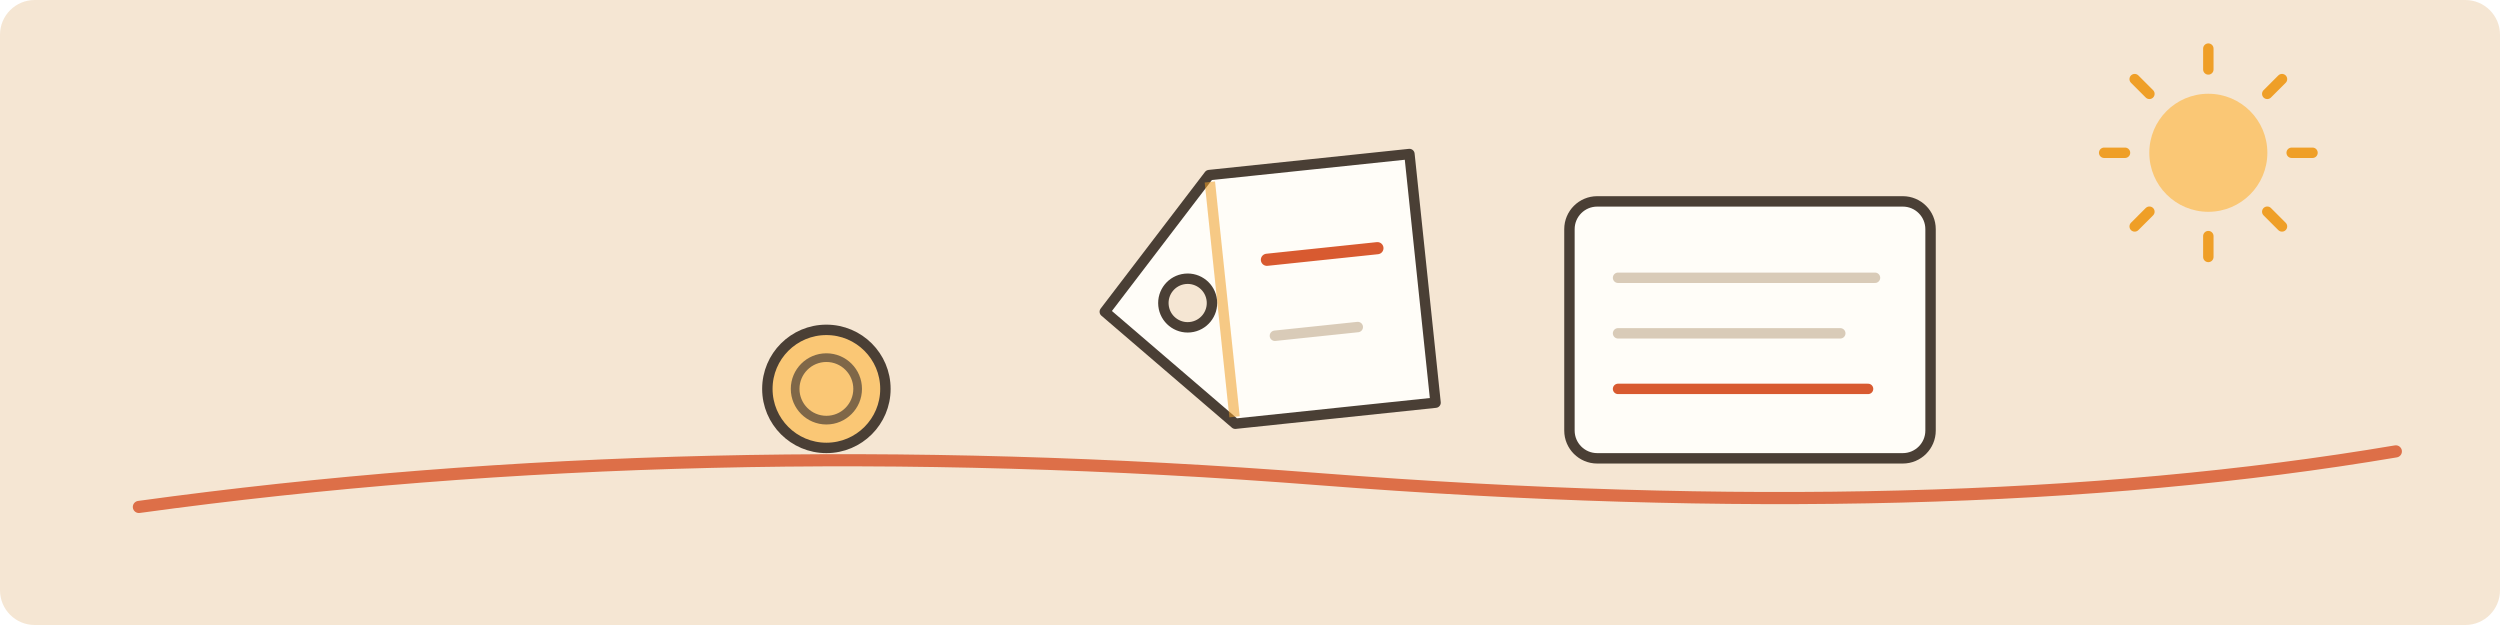
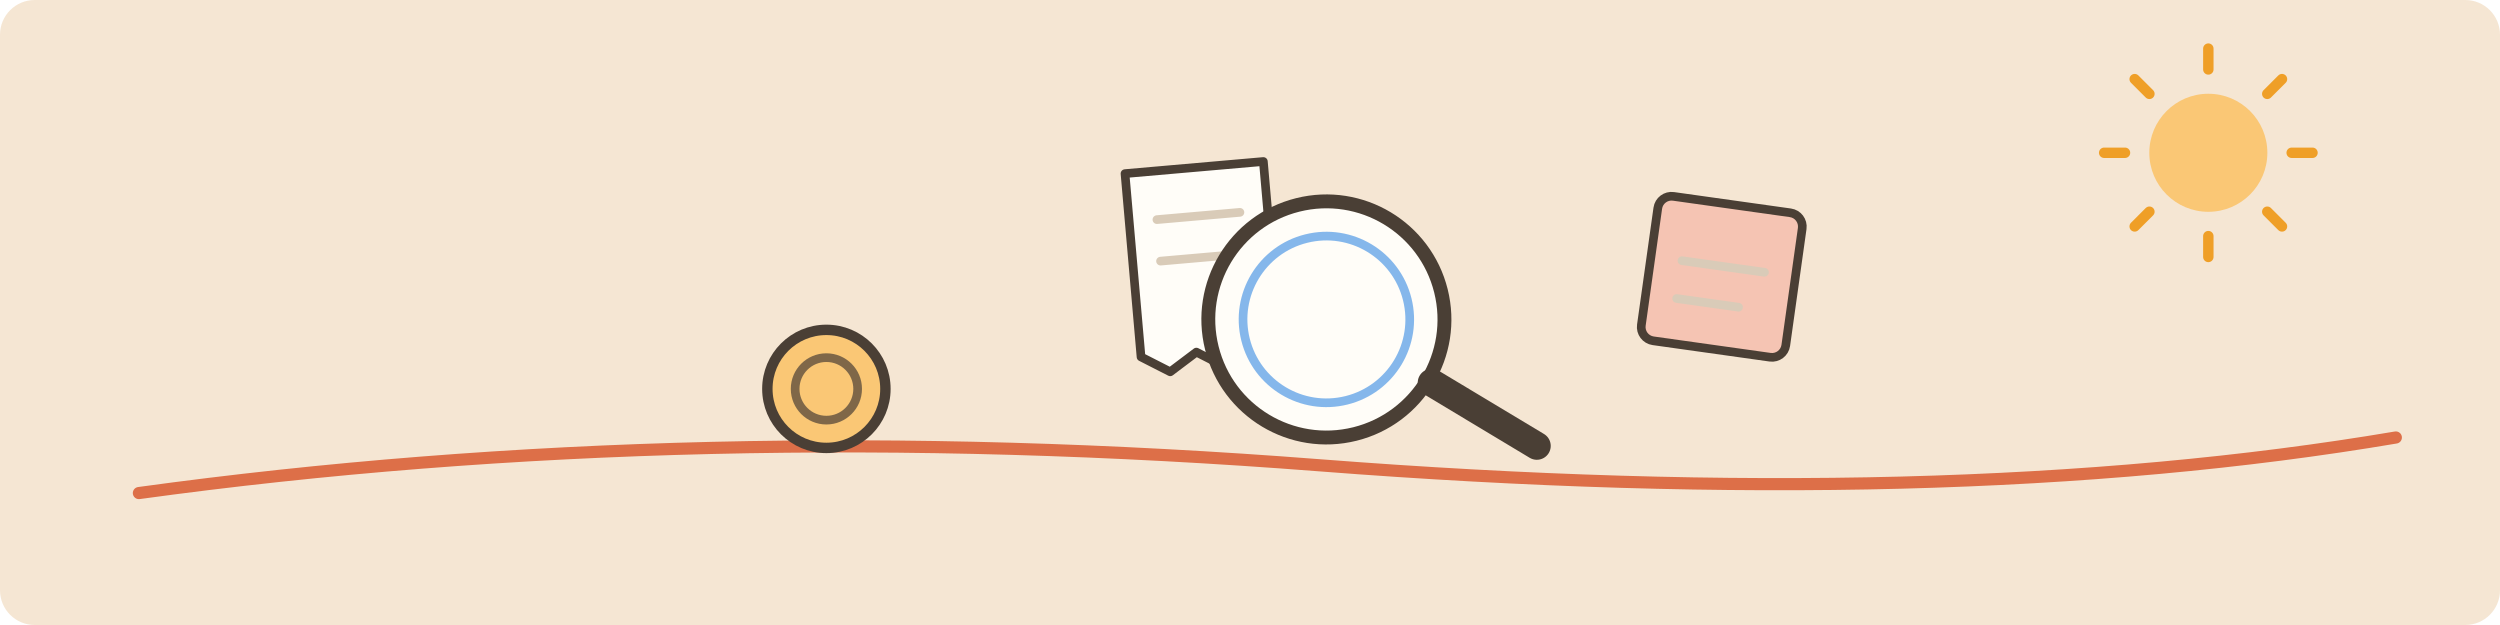
<svg xmlns="http://www.w3.org/2000/svg" width="720" height="180" viewBox="0 0 720 180" role="img" aria-hidden="true">
  <style>
.ec-bg{fill:#F5E6D3}
.ec-paper{fill:#FFFDF8}
.ec-ln{stroke:#4A3F35}
.ec-rule{stroke:#D9CBB8}
.ec-ink{fill:#4A3F35}
@media (prefers-color-scheme: dark){
.ec-bg{fill:#33251B}
.ec-paper{fill:#241D15}
.ec-ln{stroke:#EFE7DA}
.ec-rule{stroke:#5C5044}
.ec-ink{fill:#EFE7DA}
}
</style>
  <rect width="720" height="180" rx="10" class="ec-bg" />
  <g transform="translate(636,44)">
    <circle cx="0" cy="0" r="17" fill="#FAC775" />
    <line x1="0" y1="-24" x2="0" y2="-30" stroke="#EF9F27" stroke-width="3" stroke-linecap="round" transform="rotate(0)" />
    <line x1="0" y1="-24" x2="0" y2="-30" stroke="#EF9F27" stroke-width="3" stroke-linecap="round" transform="rotate(45)" />
    <line x1="0" y1="-24" x2="0" y2="-30" stroke="#EF9F27" stroke-width="3" stroke-linecap="round" transform="rotate(90)" />
    <line x1="0" y1="-24" x2="0" y2="-30" stroke="#EF9F27" stroke-width="3" stroke-linecap="round" transform="rotate(135)" />
    <line x1="0" y1="-24" x2="0" y2="-30" stroke="#EF9F27" stroke-width="3" stroke-linecap="round" transform="rotate(180)" />
    <line x1="0" y1="-24" x2="0" y2="-30" stroke="#EF9F27" stroke-width="3" stroke-linecap="round" transform="rotate(225)" />
    <line x1="0" y1="-24" x2="0" y2="-30" stroke="#EF9F27" stroke-width="3" stroke-linecap="round" transform="rotate(270)" />
    <line x1="0" y1="-24" x2="0" y2="-30" stroke="#EF9F27" stroke-width="3" stroke-linecap="round" transform="rotate(315)" />
  </g>
-   <path d="M40 146 Q200 124 380 138 T690 130" fill="none" stroke="#D85A30" stroke-width="3.5" stroke-linecap="round" opacity="0.85" />
-   <g transform="translate(314,50) rotate(-6)">
-     <path d="M0 40 L34 4 H92 V76 H34 Z" class="ec-paper ec-ln" stroke-width="3" stroke-linejoin="round" />
-     <line x1="34" y1="6" x2="34" y2="74" stroke="#EF9F27" stroke-width="3" opacity="0.55" />
-     <circle cx="24" cy="40" r="7" class="ec-bg ec-ln" stroke-width="3" />
-     <line x1="48" y1="30" x2="80" y2="30" stroke="#D85A30" stroke-width="3.5" stroke-linecap="round" />
-     <line x1="48" y1="52" x2="72" y2="52" class="ec-rule" stroke-width="3" stroke-linecap="round" />
+   <path d="M40 142 Q200 120 380 134 T690 126" fill="none" stroke="#D85A30" stroke-width="3.5" stroke-linecap="round" opacity="0.85" />
+   <g transform="translate(324,50) rotate(-5)">
+     <path d="M0 0 h40 v58 l-8 -5 -8 5 -8 -5 -8 5 -8 -5 V0 Z" class="ec-paper ec-ln" stroke-width="2.5" stroke-linejoin="round" />
+     <line x1="8" y1="14" x2="32" y2="14" class="ec-rule" stroke-width="2.5" stroke-linecap="round" />
+     <line x1="8" y1="26" x2="26" y2="26" class="ec-rule" stroke-width="2.5" stroke-linecap="round" />
+   </g>
+   <g transform="translate(382,92) rotate(-14)">
+     <circle cx="0" cy="0" r="34" class="ec-paper ec-ln" stroke-width="4" />
+     <circle cx="0" cy="0" r="24" fill="none" stroke="#85B7EB" stroke-width="2.5" />
+     <line x1="25" y1="25" x2="50" y2="50" class="ec-ln" stroke-width="8" stroke-linecap="round" />
  </g>
  <g transform="translate(238,112)">
    <circle r="17" fill="#FAC775" class="ec-ln" stroke-width="3" />
    <circle r="9" fill="none" class="ec-ln" stroke-width="2.5" opacity="0.7" />
  </g>
-   <g transform="translate(452,58)">
-     <rect width="104" height="74" rx="8" class="ec-paper ec-ln" stroke-width="3" />
-     <line x1="14" y1="22" x2="88" y2="22" class="ec-rule" stroke-width="3" stroke-linecap="round" />
-     <line x1="14" y1="38" x2="78" y2="38" class="ec-rule" stroke-width="3" stroke-linecap="round" />
-     <line x1="14" y1="54" x2="86" y2="54" stroke="#D85A30" stroke-width="3" stroke-linecap="round" />
+   <g transform="translate(478,56) rotate(8)">
+     <rect width="42" height="42" rx="4" fill="#F5C4B3" class="ec-ln" stroke-width="2.5" />
+     <line x1="9" y1="18" x2="33" y2="18" class="ec-rule" stroke-width="2.5" stroke-linecap="round" />
+     <line x1="9" y1="29" x2="27" y2="29" class="ec-rule" stroke-width="2.5" stroke-linecap="round" />
  </g>
</svg>
